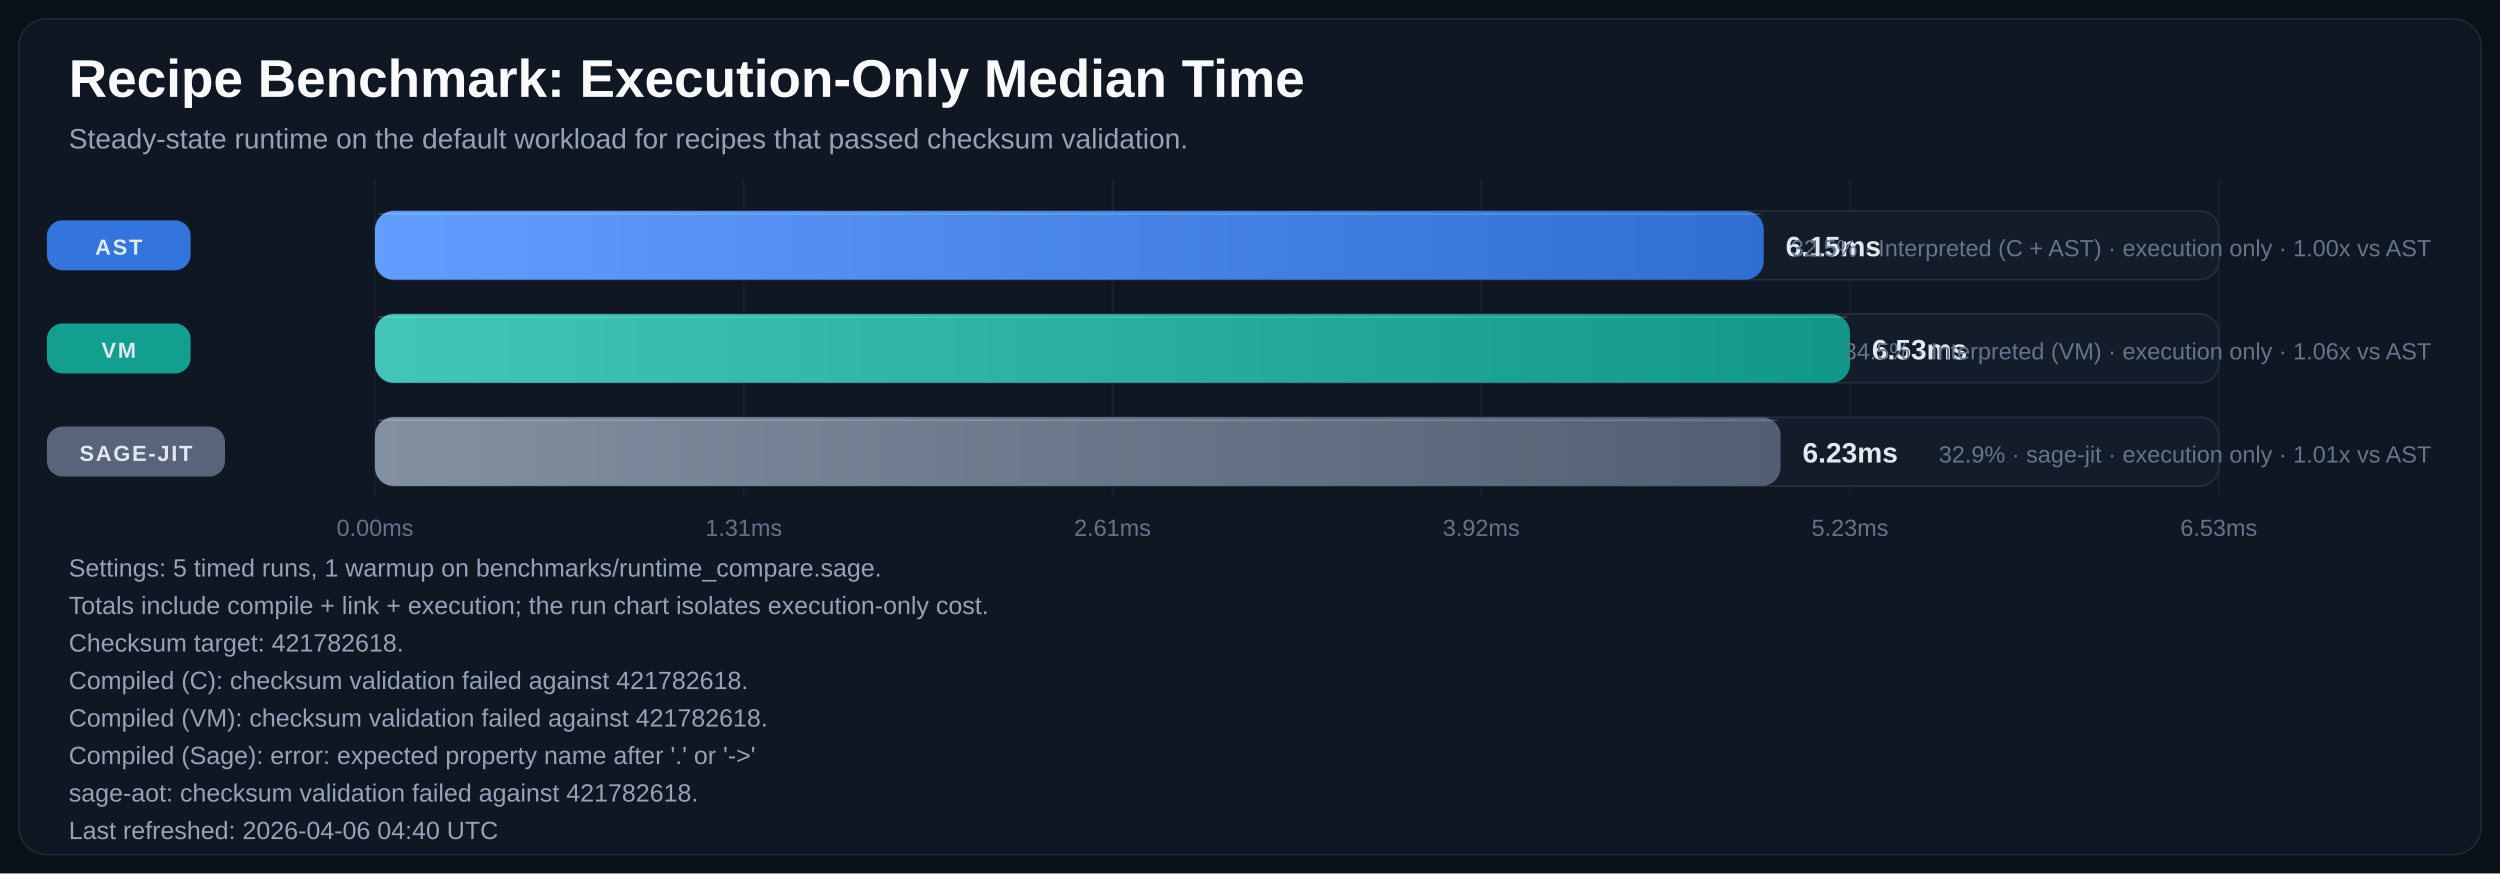
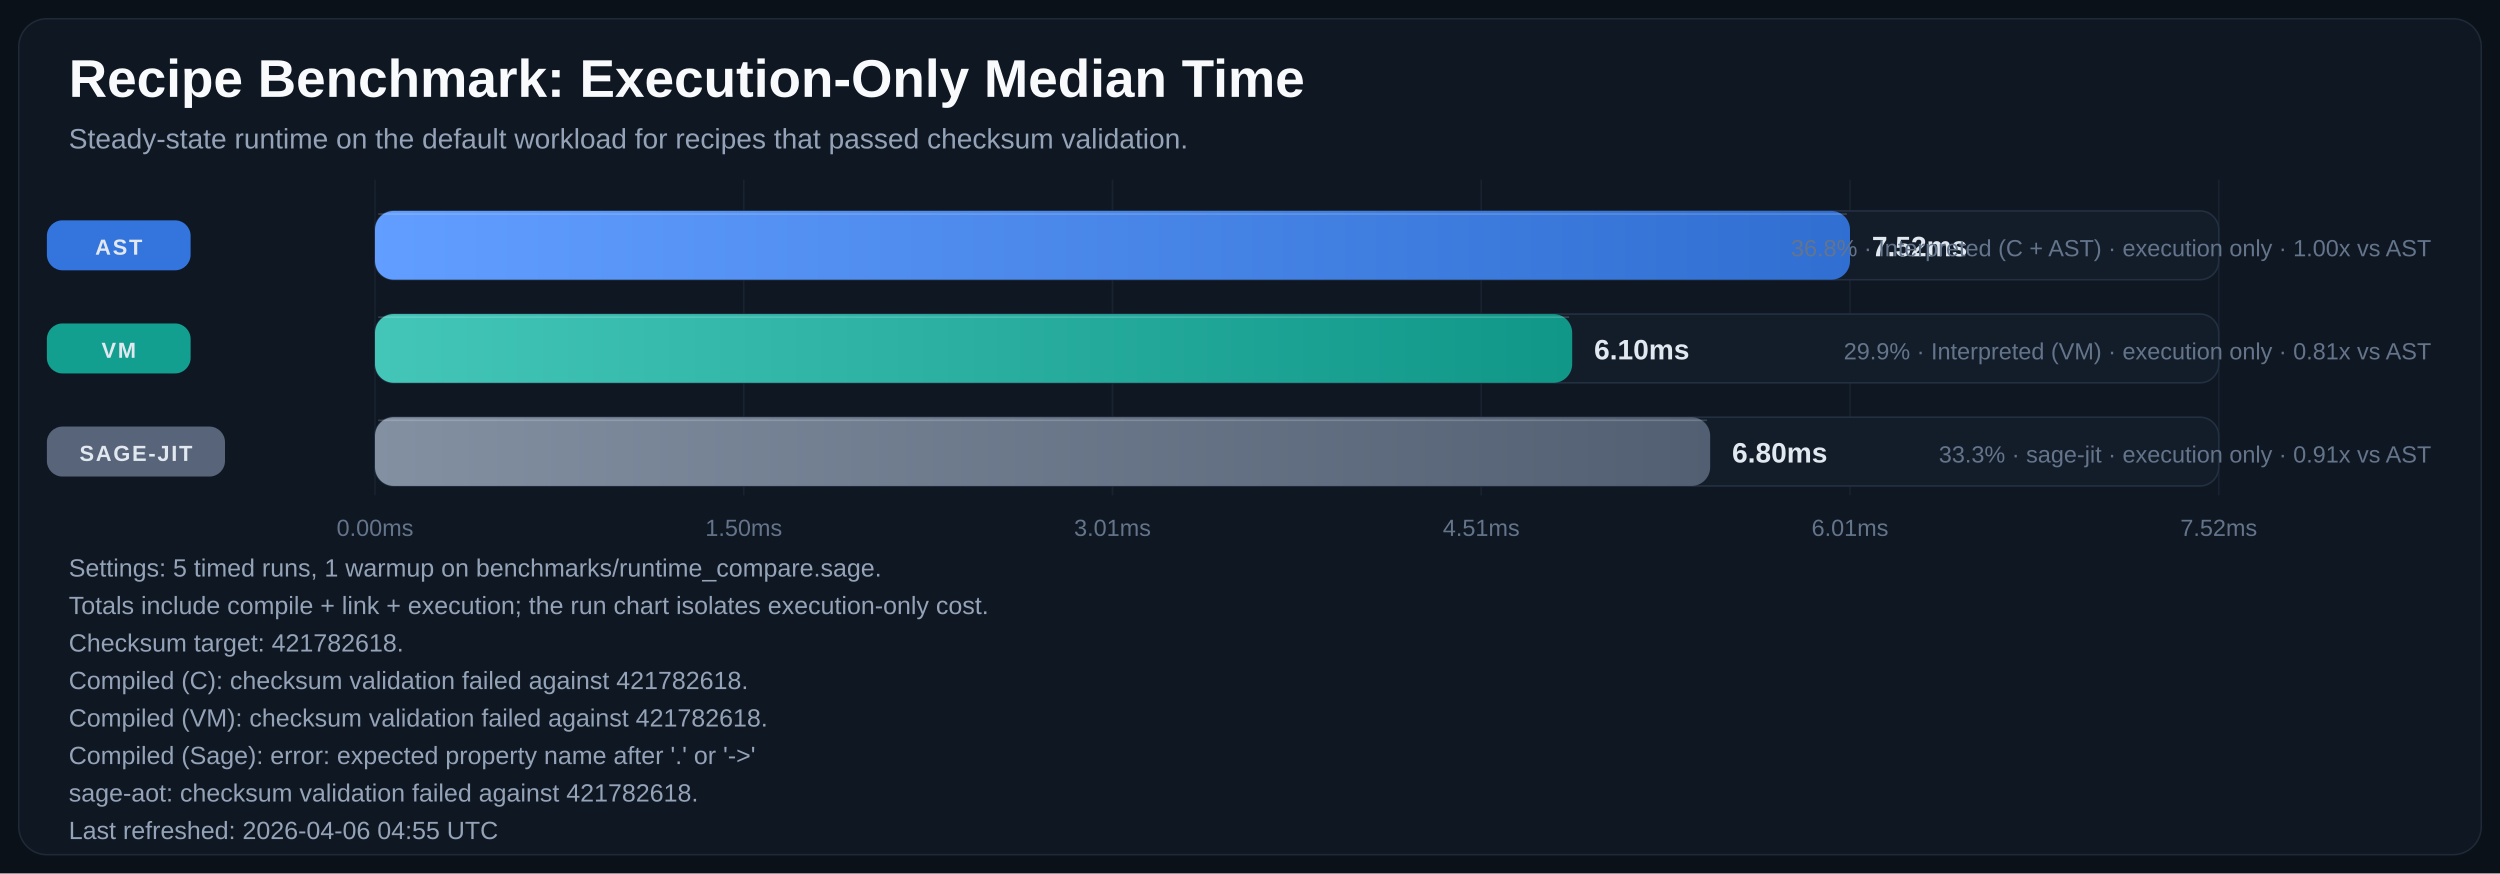
<svg xmlns="http://www.w3.org/2000/svg" width="1600" height="559" viewBox="0 0 1600 559" role="img" aria-labelledby="title desc">
  <defs>
    <linearGradient id="bar-gradient-0" x1="0%" y1="0%" x2="100%" y2="0%">
      <stop offset="0%" stop-color="#619EFF" />
      <stop offset="100%" stop-color="#306ED1" />
    </linearGradient>
    <linearGradient id="bar-gradient-1" x1="0%" y1="0%" x2="100%" y2="0%">
      <stop offset="0%" stop-color="#43C6B8" />
      <stop offset="100%" stop-color="#109788" />
    </linearGradient>
    <linearGradient id="bar-gradient-2" x1="0%" y1="0%" x2="100%" y2="0%">
      <stop offset="0%" stop-color="#8390A2" />
      <stop offset="100%" stop-color="#525F72" />
    </linearGradient>
  </defs>
  <rect width="100%" height="100%" fill="#0B1118" />
  <rect x="12" y="12" width="1576" height="535" rx="18" fill="#0F1722" stroke="#1F2937" />
  <text x="44" y="62" fill="#F8FAFC" font-size="34" font-family="Segoe UI, Arial, sans-serif" font-weight="700">Recipe Benchmark: Execution-Only Median Time</text>
  <text x="44" y="95" fill="#94A3B8" font-size="18" font-family="Segoe UI, Arial, sans-serif">Steady-state runtime on the default workload for recipes that passed checksum validation.</text>
  <line x1="240.0" y1="115" x2="240.0" y2="317" stroke="#182231" stroke-width="1" />
  <text x="240.0" y="343" text-anchor="middle" fill="#64748B" font-size="15" font-family="Segoe UI, Arial, sans-serif">0.00ms</text>
  <line x1="476.0" y1="115" x2="476.0" y2="317" stroke="#182231" stroke-width="1" />
-   <text x="476.0" y="343" text-anchor="middle" fill="#64748B" font-size="15" font-family="Segoe UI, Arial, sans-serif">1.31ms</text>
+   <text x="476.0" y="343" text-anchor="middle" fill="#64748B" font-size="15" font-family="Segoe UI, Arial, sans-serif">1.50ms</text>
  <line x1="712.0" y1="115" x2="712.0" y2="317" stroke="#182231" stroke-width="1" />
-   <text x="712.0" y="343" text-anchor="middle" fill="#64748B" font-size="15" font-family="Segoe UI, Arial, sans-serif">2.61ms</text>
+   <text x="712.0" y="343" text-anchor="middle" fill="#64748B" font-size="15" font-family="Segoe UI, Arial, sans-serif">3.01ms</text>
  <line x1="948.0" y1="115" x2="948.0" y2="317" stroke="#182231" stroke-width="1" />
-   <text x="948.0" y="343" text-anchor="middle" fill="#64748B" font-size="15" font-family="Segoe UI, Arial, sans-serif">3.92ms</text>
+   <text x="948.0" y="343" text-anchor="middle" fill="#64748B" font-size="15" font-family="Segoe UI, Arial, sans-serif">4.51ms</text>
  <line x1="1184.0" y1="115" x2="1184.0" y2="317" stroke="#182231" stroke-width="1" />
-   <text x="1184.0" y="343" text-anchor="middle" fill="#64748B" font-size="15" font-family="Segoe UI, Arial, sans-serif">5.23ms</text>
+   <text x="1184.0" y="343" text-anchor="middle" fill="#64748B" font-size="15" font-family="Segoe UI, Arial, sans-serif">6.01ms</text>
  <line x1="1420.0" y1="115" x2="1420.0" y2="317" stroke="#182231" stroke-width="1" />
-   <text x="1420.0" y="343" text-anchor="middle" fill="#64748B" font-size="15" font-family="Segoe UI, Arial, sans-serif">6.53ms</text>
+   <text x="1420.0" y="343" text-anchor="middle" fill="#64748B" font-size="15" font-family="Segoe UI, Arial, sans-serif">7.52ms</text>
  <rect x="30" y="141.0" width="92" height="32" rx="10" fill="#3479E6" opacity="0.95" />
  <text x="76.0" y="163.0" text-anchor="middle" fill="#E2E8F0" font-size="14" font-family="Segoe UI, Arial, sans-serif" font-weight="700" letter-spacing="1.1">AST</text>
  <rect x="240" y="135" width="1180" height="44" rx="12" fill="#131D2A" stroke="#233041" />
-   <rect x="240" y="135" width="888.8" height="44" rx="12" fill="url(#bar-gradient-0)" />
-   <line x1="242.0" y1="137.0" x2="1126.8" y2="137.0" stroke="#F8FAFC" stroke-opacity="0.18" />
-   <text x="1142.8" y="164.0" text-anchor="start" fill="#E2E8F0" font-size="18" font-family="Segoe UI, Arial, sans-serif" font-weight="700">6.15ms</text>
-   <text x="1556" y="164.0" text-anchor="end" fill="#64748B" font-size="15" font-family="Segoe UI, Arial, sans-serif">32.5% · Interpreted (C + AST) · execution only · 1.00x vs AST</text>
+   <rect x="240" y="135" width="944.0" height="44" rx="12" fill="url(#bar-gradient-0)" />
+   <line x1="242.0" y1="137.0" x2="1182.0" y2="137.0" stroke="#F8FAFC" stroke-opacity="0.18" />
+   <text x="1198.0" y="164.0" text-anchor="start" fill="#E2E8F0" font-size="18" font-family="Segoe UI, Arial, sans-serif" font-weight="700">7.52ms</text>
+   <text x="1556" y="164.0" text-anchor="end" fill="#64748B" font-size="15" font-family="Segoe UI, Arial, sans-serif">36.8% · Interpreted (C + AST) · execution only · 1.00x vs AST</text>
  <rect x="30" y="207.0" width="92" height="32" rx="10" fill="#12A695" opacity="0.95" />
  <text x="76.0" y="229.0" text-anchor="middle" fill="#E2E8F0" font-size="14" font-family="Segoe UI, Arial, sans-serif" font-weight="700" letter-spacing="1.1">VM</text>
  <rect x="240" y="201" width="1180" height="44" rx="12" fill="#131D2A" stroke="#233041" />
-   <rect x="240" y="201" width="944.0" height="44" rx="12" fill="url(#bar-gradient-1)" />
-   <line x1="242.0" y1="203.0" x2="1182.0" y2="203.0" stroke="#F8FAFC" stroke-opacity="0.18" />
-   <text x="1198.0" y="230.0" text-anchor="start" fill="#E2E8F0" font-size="18" font-family="Segoe UI, Arial, sans-serif" font-weight="700">6.53ms</text>
-   <text x="1556" y="230.0" text-anchor="end" fill="#64748B" font-size="15" font-family="Segoe UI, Arial, sans-serif">34.5% · Interpreted (VM) · execution only · 1.06x vs AST</text>
+   <rect x="240" y="201" width="766.2" height="44" rx="12" fill="url(#bar-gradient-1)" />
+   <line x1="242.0" y1="203.0" x2="1004.2" y2="203.0" stroke="#F8FAFC" stroke-opacity="0.18" />
+   <text x="1020.2" y="230.0" text-anchor="start" fill="#E2E8F0" font-size="18" font-family="Segoe UI, Arial, sans-serif" font-weight="700">6.10ms</text>
+   <text x="1556" y="230.0" text-anchor="end" fill="#64748B" font-size="15" font-family="Segoe UI, Arial, sans-serif">29.9% · Interpreted (VM) · execution only · 0.81x vs AST</text>
  <rect x="30" y="273.0" width="114" height="32" rx="10" fill="#5A687D" opacity="0.95" />
  <text x="87.0" y="295.0" text-anchor="middle" fill="#E2E8F0" font-size="14" font-family="Segoe UI, Arial, sans-serif" font-weight="700" letter-spacing="1.1">SAGE-JIT</text>
  <rect x="240" y="267" width="1180" height="44" rx="12" fill="#131D2A" stroke="#233041" />
-   <rect x="240" y="267" width="899.6" height="44" rx="12" fill="url(#bar-gradient-2)" />
-   <line x1="242.0" y1="269.0" x2="1137.6" y2="269.0" stroke="#F8FAFC" stroke-opacity="0.18" />
-   <text x="1153.6" y="296.0" text-anchor="start" fill="#E2E8F0" font-size="18" font-family="Segoe UI, Arial, sans-serif" font-weight="700">6.23ms</text>
-   <text x="1556" y="296.0" text-anchor="end" fill="#64748B" font-size="15" font-family="Segoe UI, Arial, sans-serif">32.9% · sage-jit · execution only · 1.01x vs AST</text>
+   <rect x="240" y="267" width="854.5" height="44" rx="12" fill="url(#bar-gradient-2)" />
+   <line x1="242.0" y1="269.0" x2="1092.5" y2="269.0" stroke="#F8FAFC" stroke-opacity="0.18" />
+   <text x="1108.5" y="296.0" text-anchor="start" fill="#E2E8F0" font-size="18" font-family="Segoe UI, Arial, sans-serif" font-weight="700">6.80ms</text>
+   <text x="1556" y="296.0" text-anchor="end" fill="#64748B" font-size="15" font-family="Segoe UI, Arial, sans-serif">33.3% · sage-jit · execution only · 0.91x vs AST</text>
  <text x="44" y="369" fill="#94A3B8" font-size="16" font-family="Segoe UI, Arial, sans-serif">Settings: 5 timed runs, 1 warmup on benchmarks/runtime_compare.sage.</text>
  <text x="44" y="393" fill="#94A3B8" font-size="16" font-family="Segoe UI, Arial, sans-serif">Totals include compile + link + execution; the run chart isolates execution-only cost.</text>
  <text x="44" y="417" fill="#94A3B8" font-size="16" font-family="Segoe UI, Arial, sans-serif">Checksum target: 421782618.</text>
  <text x="44" y="441" fill="#94A3B8" font-size="16" font-family="Segoe UI, Arial, sans-serif">Compiled (C): checksum validation failed against 421782618.</text>
  <text x="44" y="465" fill="#94A3B8" font-size="16" font-family="Segoe UI, Arial, sans-serif">Compiled (VM): checksum validation failed against 421782618.</text>
  <text x="44" y="489" fill="#94A3B8" font-size="16" font-family="Segoe UI, Arial, sans-serif">Compiled (Sage): error: expected property name after '.' or '-&gt;'</text>
  <text x="44" y="513" fill="#94A3B8" font-size="16" font-family="Segoe UI, Arial, sans-serif">sage-aot: checksum validation failed against 421782618.</text>
-   <text x="44" y="537" fill="#94A3B8" font-size="16" font-family="Segoe UI, Arial, sans-serif">Last refreshed: 2026-04-06 04:40 UTC</text>
+   <text x="44" y="537" fill="#94A3B8" font-size="16" font-family="Segoe UI, Arial, sans-serif">Last refreshed: 2026-04-06 04:55 UTC</text>
</svg>
